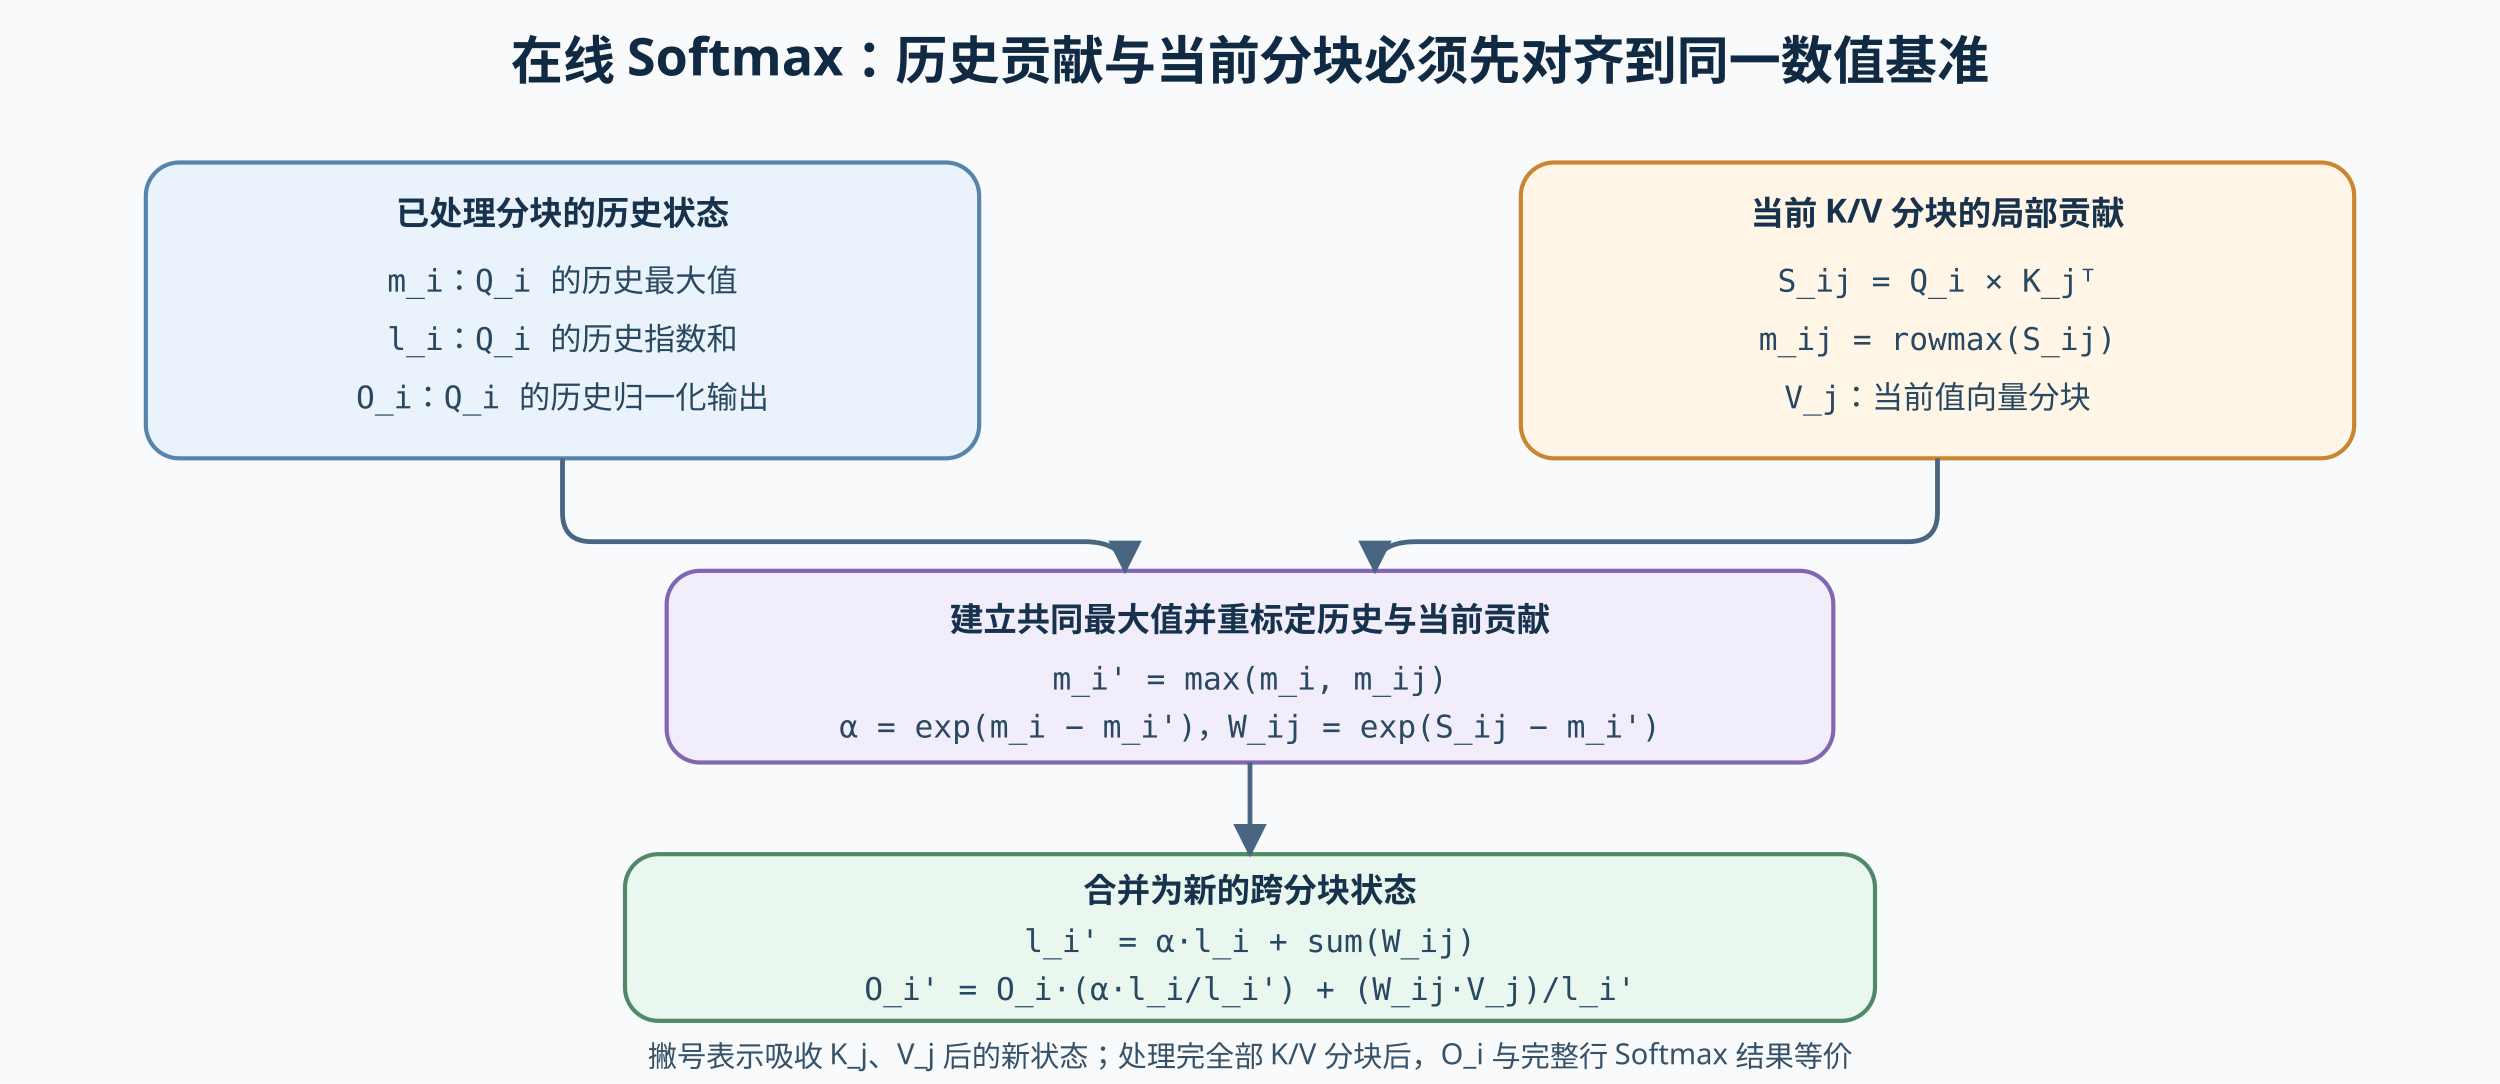
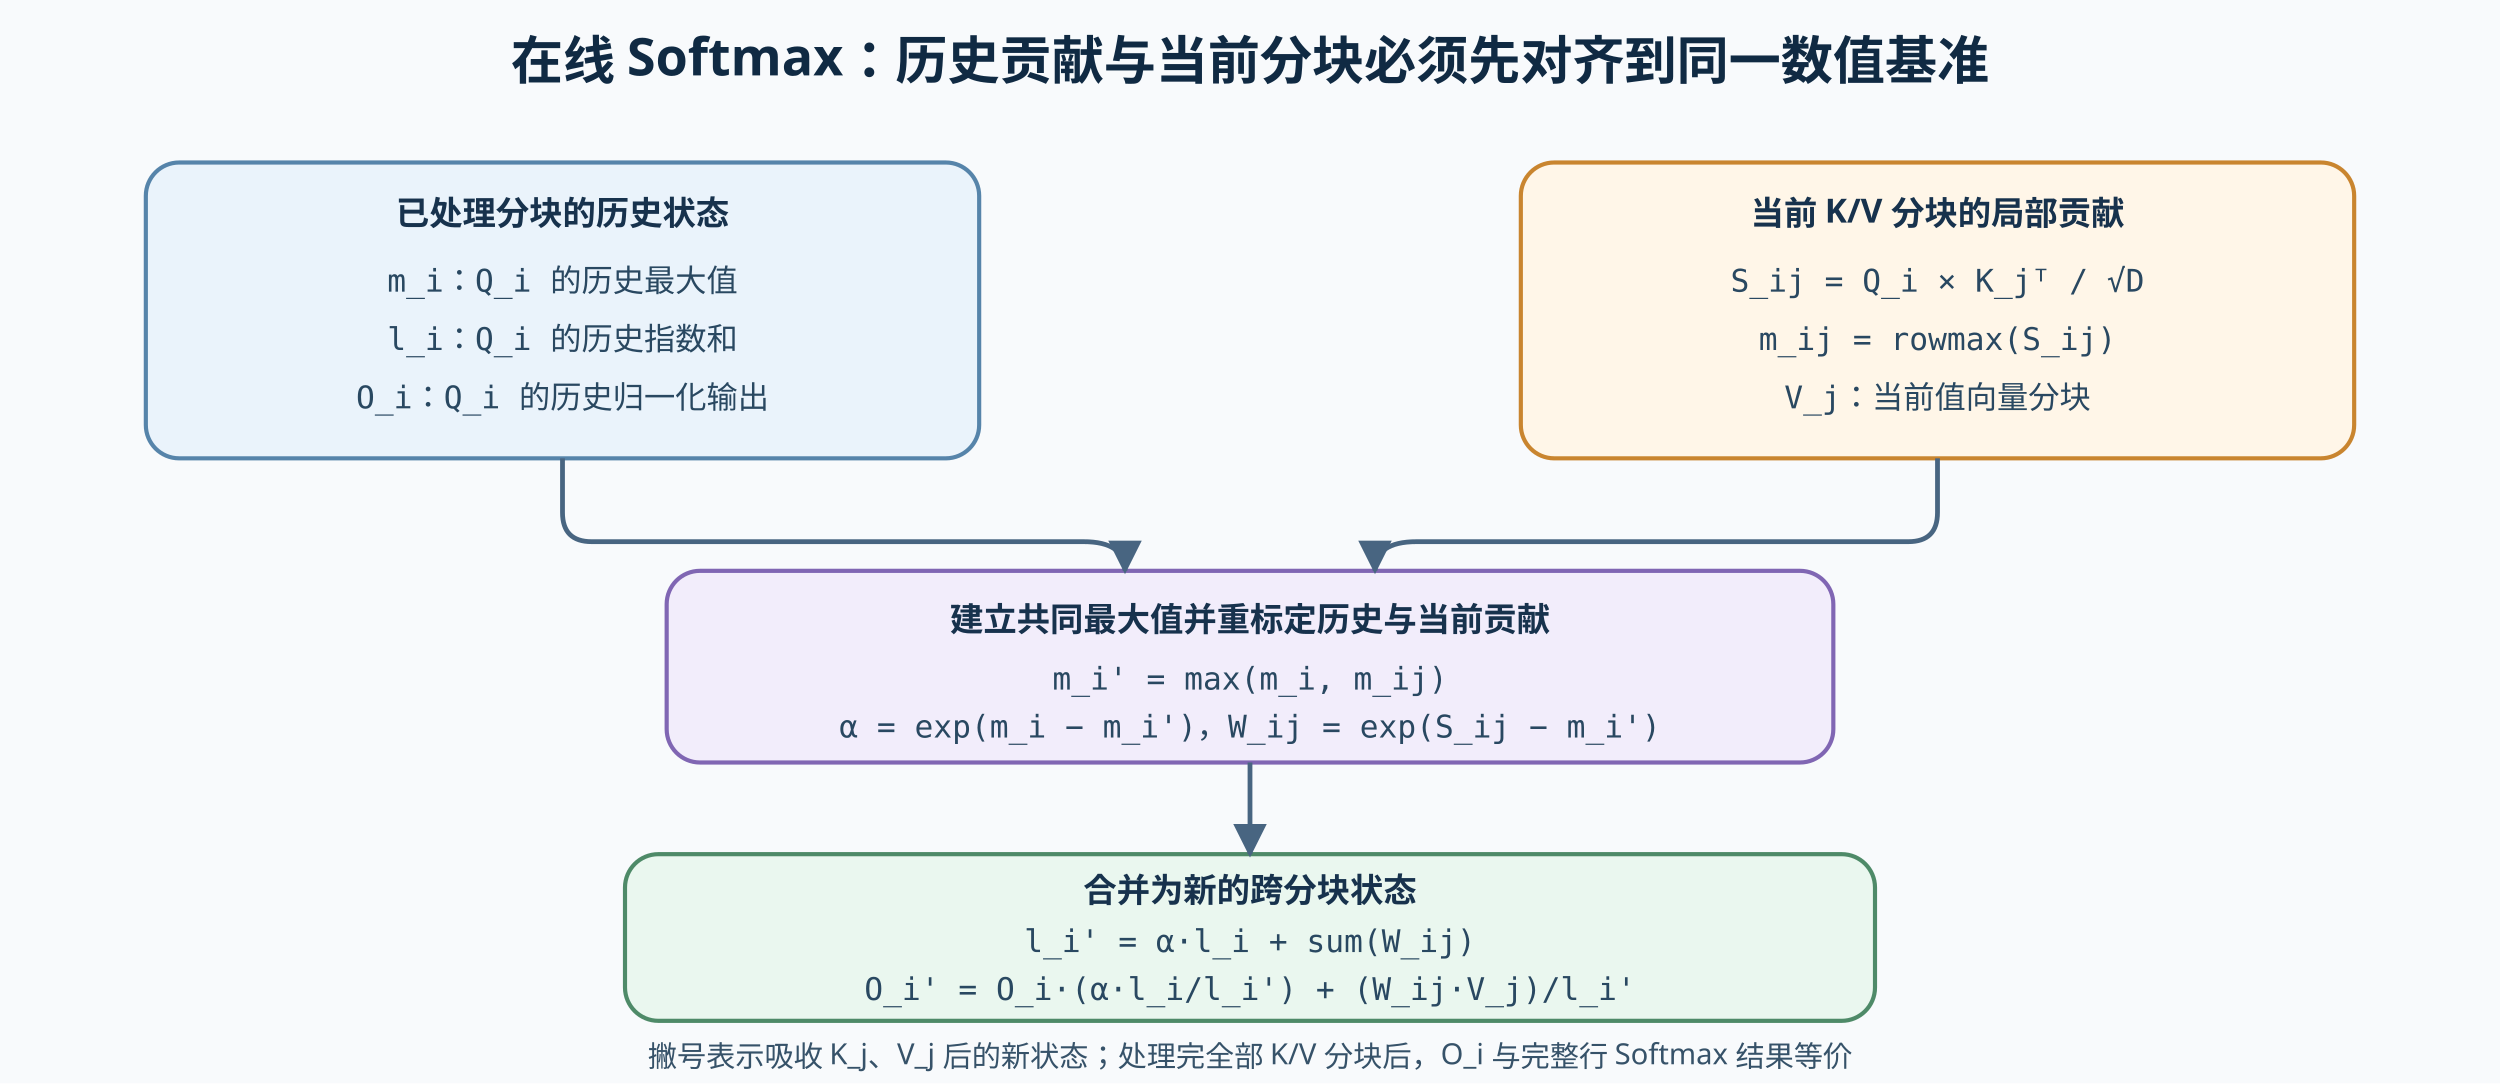
<svg xmlns="http://www.w3.org/2000/svg" width="1200" height="520" viewBox="0 0 1200 520" role="img" aria-labelledby="title desc">
  <defs>
    <marker id="arrow" viewBox="0 0 10 10" refX="9" refY="5" markerWidth="7" markerHeight="7" orient="auto">
      <path d="M0 0 L10 5 L0 10 Z" fill="#486581" />
    </marker>
    <style>.title{font:700 25px sans-serif;fill:#102a43}.history{fill:#eaf3fb;stroke:#5684aa;stroke-width:2}.tile{fill:#fff6e8;stroke:#c9852f;stroke-width:2}.merge{fill:#f2edfb;stroke:#8066b3;stroke-width:2}.result{fill:#eaf7ef;stroke:#4e8a68;stroke-width:2}.label{font:700 16px sans-serif;fill:#17324d}.small{font:14px sans-serif;fill:#365269}.formula{font:15px monospace;fill:#294861}.edge{fill:none;stroke:#486581;stroke-width:2.3;marker-end:url(#arrow)}</style>
  </defs>
  <rect x="0" y="0" width="1200" height="520" fill="#f8fafc" />
  <text x="600" y="38" text-anchor="middle" class="title">在线 Softmax：历史贡献与当前分块必须先对齐到同一数值基准</text>
  <rect x="70" y="78" width="400" height="142" rx="16" class="history" />
  <text x="270" y="108" text-anchor="middle" class="label">已处理分块的历史状态</text>
  <text x="270" y="140" text-anchor="middle" class="formula">m_i：Q_i 的历史最大值</text>
  <text x="270" y="168" text-anchor="middle" class="formula">l_i：Q_i 的历史指数和</text>
  <text x="270" y="196" text-anchor="middle" class="formula">O_i：Q_i 的历史归一化输出</text>
  <rect x="730" y="78" width="400" height="142" rx="16" class="tile" />
  <text x="930" y="108" text-anchor="middle" class="label">当前 K/V 分块的局部贡献</text>
-   <text x="930" y="140" text-anchor="middle" class="formula">S_ij = Q_i × K_jᵀ</text>
+   <text x="930" y="140" text-anchor="middle" class="formula">S_ij = Q_i × K_jᵀ / √D</text>
  <text x="930" y="168" text-anchor="middle" class="formula">m_ij = rowmax(S_ij)</text>
  <text x="930" y="196" text-anchor="middle" class="formula">V_j：当前值向量分块</text>
  <rect x="320" y="274" width="560" height="92" rx="16" class="merge" />
  <text x="600" y="303" text-anchor="middle" class="label">建立共同最大值并重标定历史与当前贡献</text>
  <text x="600" y="331" text-anchor="middle" class="formula">m_i' = max(m_i, m_ij)</text>
  <text x="600" y="354" text-anchor="middle" class="formula">α = exp(m_i − m_i')，W_ij = exp(S_ij − m_i')</text>
  <path d="M270 220 V246 Q270 260 284 260 H520 Q540 260 540 274" class="edge" />
  <path d="M930 220 V246 Q930 260 916 260 H680 Q660 260 660 274" class="edge" />
  <rect x="300" y="410" width="600" height="80" rx="16" class="result" />
  <text x="600" y="433" text-anchor="middle" class="label">合并为新的跨分块状态</text>
  <text x="600" y="457" text-anchor="middle" class="formula">l_i' = α·l_i + sum(W_ij)</text>
  <text x="600" y="480" text-anchor="middle" class="formula">O_i' = O_i·(α·l_i/l_i') + (W_ij·V_j)/l_i'</text>
  <path d="M600 366 V410" class="edge" />
  <text x="600" y="512" text-anchor="middle" class="small">撇号表示吸收 K_j、V_j 后的新状态；处理完全部 K/V 分块后，O_i 与完整行 Softmax 结果等价</text>
</svg>
